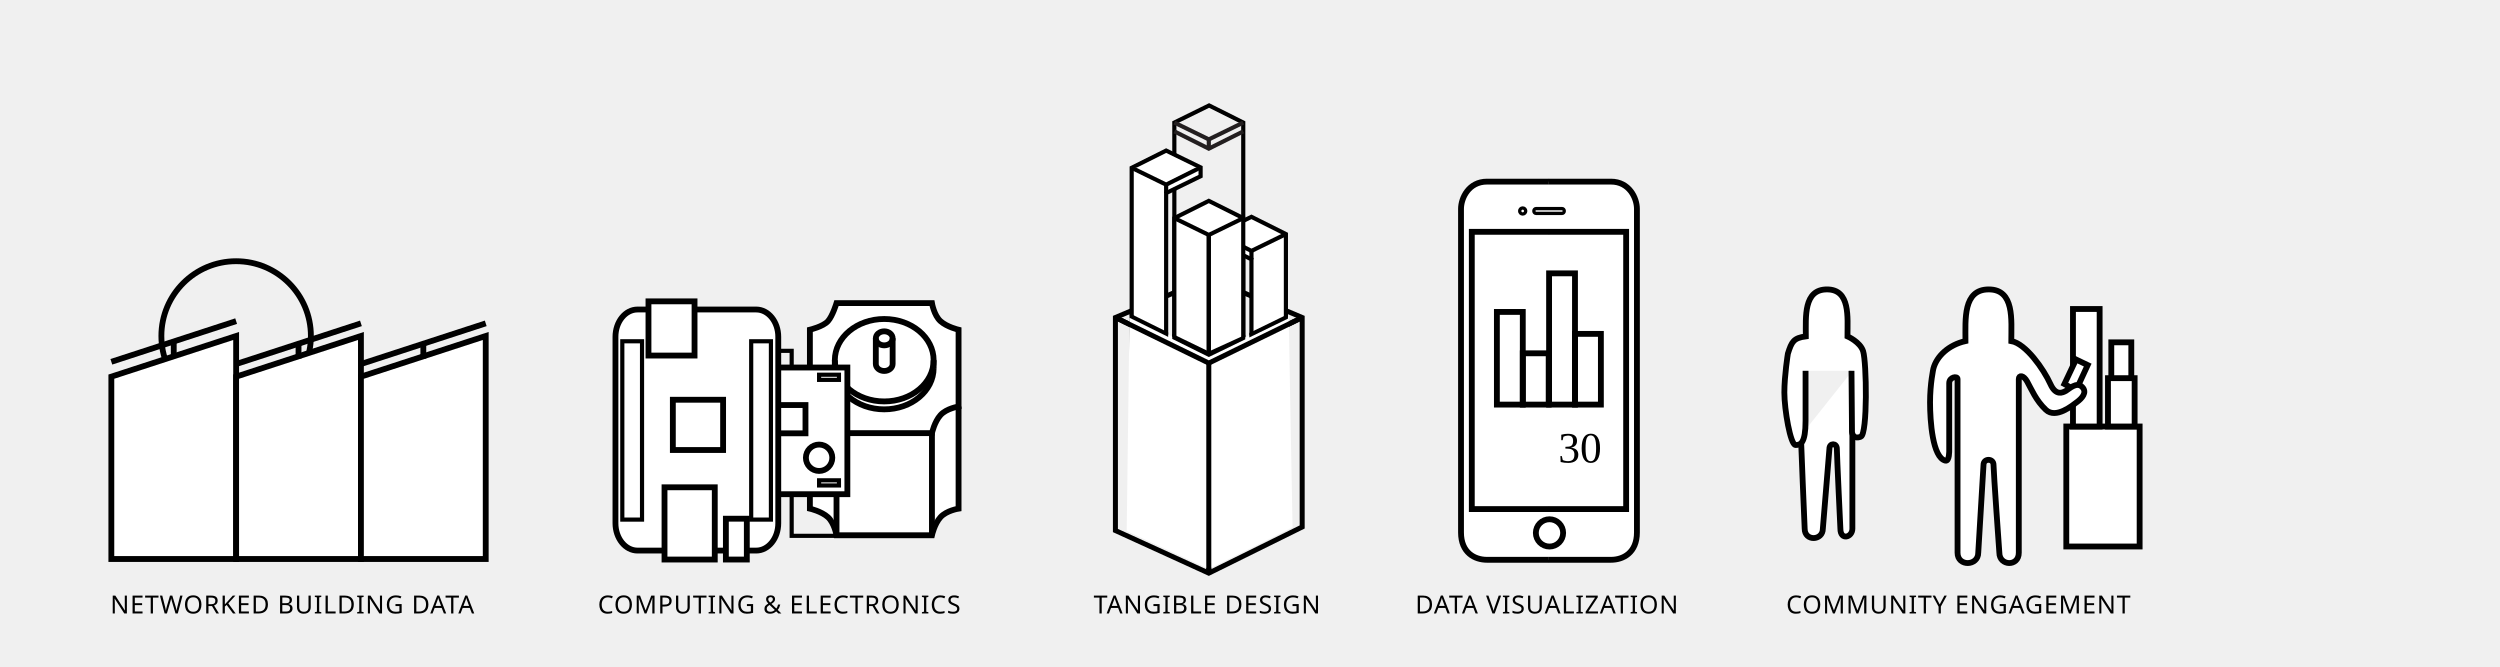
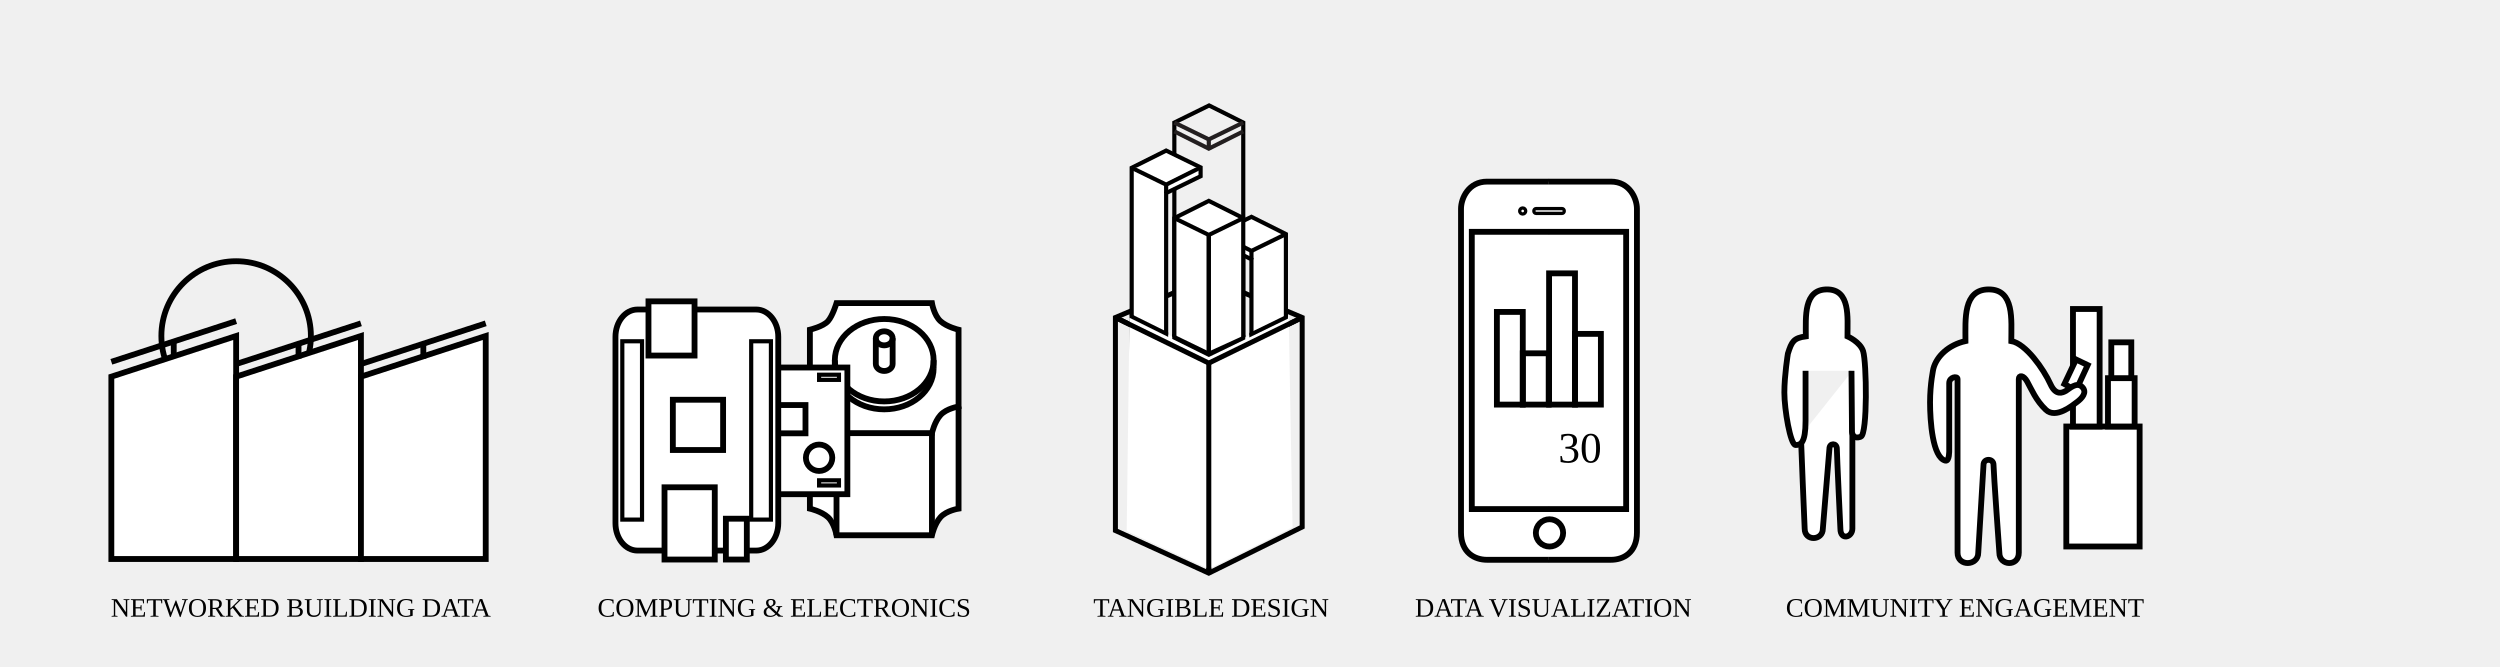
<svg xmlns="http://www.w3.org/2000/svg" version="1.1" viewBox="-700 0 3000 800" xml:space="preserve">
+   <style>
+ 	#body_3, #body_3a {
+ 		width: 100px;
+ 		border: 1px black solid;
+ 		color: green;
+ 	}
+ </style>
  <defs>
    <filter id="blur">
      <feGaussianBlur id="gausBlur" stdDeviation="0" />
    </filter>
    <filter id="blur2">
      <feGaussianBlur id="gausBlur2" stdDeviation="0" />
    </filter>
  </defs>
  <g id="seseme">
    <g class="extraneous">
      <polygon fill="none" stroke="#000000" stroke-width="6" stroke-miterlimit="10" points="638.501,381.008 638.501,636.644     750.554,687.763 862.606,632.359 862.606,381.008 750.554,333.63   " />
      <polyline fill="none" stroke="#000000" stroke-width="6" stroke-miterlimit="10" points="638.501,381.008 750.554,435.738     862.606,381.008 " />
      <line fill="none" stroke="#000000" stroke-width="6" stroke-miterlimit="10" x1="750.554" y1="435.738" x2="750.554" y2="687.763" />
    </g>
    <g id="Pillar4">
      <polygon fill="none" stroke="#000000" stroke-width="5" stroke-miterlimit="10" points="709.208,450 709.208,147.073     750.917,126.561 791.903,147.073 791.903,450   " />
      <polyline fill="none" class="extraneous" stroke="#231F20" stroke-width="5" stroke-miterlimit="10" points="709.208,157.669 750.554,178.386     791.903,157.669   " />
      <polyline fill="none" class="extraneous" stroke="#231F20" stroke-width="5" stroke-miterlimit="10" points="709.208,147.073 750.554,167.267     791.903,147.073   " />
      <line fill="none" class="extraneous" stroke="#231F20" stroke-width="5" stroke-miterlimit="10" x1="750.554" y1="167.267" x2="750.554" y2="178.386" />
    </g>
    <g id="Pillar3">
      <polygon fill="#FFFFFF" stroke="#000000" stroke-width="5" stroke-miterlimit="10" points="699.367,516.522 658.022,496.079     658.022,201.38 699.367,180.688 740.715,200.882 740.715,211.479 699.368,231.673   " />
      <polyline class="extraneous" fill="#FFFFFF" stroke="#000000" stroke-width="5" stroke-miterlimit="10" points="658.022,201.38 699.368,221.576     740.715,200.882   " />
      <line class="extraneous" fill="none" stroke="#000" stroke-width="5" stroke-miterlimit="10" x1="699.368" y1="231.673" x2="699.368" y2="221.576" />
    </g>
    <g id="Pillar2">
      <polygon fill="#FFFFFF" stroke="#000000" stroke-width="5" stroke-miterlimit="10" points="801.741,516 801.741,311.189     760.394,290.995 760.394,280.398 801.741,260.204 843.087,280.897 843.087,496   " />
      <polyline class="extraneous" fill="#FFFFFF" stroke="#000000" stroke-width="5" stroke-miterlimit="10" points="760.394,280.398 801.741,301.092     843.087,280.897   " />
      <line fill="none" stroke="#000000" stroke-width="5" stroke-miterlimit="10" x1="801.741" y1="311.189" x2="801.741" y2="301.092" />
    </g>
    <g id="Pillar1">
      <polygon fill="#FFFFFF" stroke="#000000" stroke-width="5" stroke-miterlimit="10" points="709.208,520 750.554,537     791.901,520 791.901,261.743 750.554,241.05 709.208,261.743   " />
      <line fill="none" class="extraneous" stroke="#000000" stroke-width="5" stroke-miterlimit="10" x1="750.554" y1="281.938" x2="750.554" y2="537" />
      <line fill="none" stroke="#000000" class="extraneous" stroke-width="5" stroke-miterlimit="10" x1="750.554" y1="425.643" x2="750.554" y2="281.938" />
      <path fill="#FFFFFF" stroke="#000000" class="extraneous" stroke-width="5" stroke-miterlimit="10" d="M772.835,300.572" />
      <path fill="#FFFFFF" stroke="#000000" class="extraneous" stroke-width="5" stroke-miterlimit="10" d="M791.901,261.743" />
      <polyline fill="none" stroke="#000000" class="extraneous" stroke-width="5" stroke-miterlimit="10" points="709.208,261.743 750.554,281.938     791.901,261.743   " />
    </g>
    <g class="extraneous">
      <polygon fill="#FFFFFF" points="655.387,378.509 652.05,637.265 750.554,682.765 851.05,632.765 846.425,379.942 750.554,425.643       " />
      <polyline fill="none" stroke="#000000" stroke-width="6" stroke-miterlimit="10" points="638.501,381.008 750.554,435.738     862.606,381.008   " />
      <line fill="none" stroke="#000000" stroke-width="6" stroke-miterlimit="10" x1="750.554" y1="435.738" x2="750.554" y2="687.763" />
      <polygon points="750.573,428.447 706.675,406.668 706.675,400.522 750.534,421.773 794.3,401.851 794.3,407.23   " />
      <polygon points="701.8,404.276 655.487,381.335 655.487,375.958 701.8,398.898   " />
      <polygon points="799.201,404.93 799.201,399.552 845.55,376.963 845.55,382.342   " />
    </g>
  </g>
  <g id="brains">
    <g id="stepper">
      <path fill="#ffffff" stroke="#000000" stroke-width="7" stroke-miterlimit="10" d="M271.868,487.825v122.529    c0,0,13.96,3.219,21.684,10.264c7.723,7.046,10.264,21.683,10.264,21.683h114.518c0,0,3.004-13.649,10.264-21.683    c7.26-8.032,21.683-10.264,21.683-10.264V487.825" />
      <path fill="#ffffff" stroke="#000000" stroke-width="7" stroke-miterlimit="10" d="M303.815,363.733c0,0-4.584,15.292-10.264,21.684    c-5.68,6.391-21.684,10.264-21.684,10.264v92.145c0,0,13.96,3.218,21.684,10.263c7.723,7.045,10.264,21.684,10.264,21.684h114.518    c0,0,3.004-13.651,10.264-21.684s21.683-10.263,21.683-10.263V395.68c0,0-13.865-3.253-21.683-10.264    c-7.817-7.012-10.264-21.684-10.264-21.684H303.815z" />
      <ellipse fill="none" stroke="#000000" stroke-width="7" stroke-miterlimit="10" cx="361.074" cy="432.248" rx="59.286" ry="49.464" />
      <g class="extraneous">
        <line fill="none" stroke="#000000" stroke-width="7" stroke-miterlimit="10" x1="303.815" y1="519.771" x2="303.815" y2="642.3" />
        <line fill="none" stroke="#000000" stroke-width="7" stroke-miterlimit="10" x1="418.333" y1="519.771" x2="418.333" y2="642.3" />
        <path fill="none" stroke="#000000" stroke-width="7" stroke-miterlimit="10" d="M420.359,441.752     c0,27.318-26.542,49.464-59.285,49.464s-59.286-22.146-59.286-49.464" />
        <ellipse fill="none" stroke="#000000" stroke-width="7" stroke-miterlimit="10" cx="361.074" cy="406.008" rx="10.091" ry="8.42" />
        <path fill="none" stroke="#000000" stroke-width="7" stroke-miterlimit="10" d="M350.982,406.008v30.75     c0,4.65,4.518,8.42,10.092,8.42c5.573,0,10.091-3.77,10.091-8.42v-30.75" />
        <line fill="none" stroke="#000000" stroke-width="7" stroke-miterlimit="10" x1="301.788" y1="441.752" x2="301.788" y2="432.248" />
        <line fill="none" stroke="#000000" stroke-width="7" stroke-miterlimit="10" x1="420.359" y1="441.752" x2="420.359" y2="432.248" />
      </g>
    </g>
    <g id="bigeasydriver">
-       <polyline id="wire1" fill="none" stroke="#000000" stroke-width="5" stroke-miterlimit="10" points="   168,421 250,421 250,643, 335,643 " stroke-dasharray="1000" stroke-dashoffset="100000" />
+       <polyline id="wire1" fill="none" stroke="#000000" stroke-width="5" stroke-miterlimit="10" points="   168,421 250,421 250,630, 335,630 " stroke-dasharray="400" stroke-dashoffset="400" />
      <rect x="182.399" y="441.013" fill="#FFFFFF" stroke="#000000" stroke-width="7" stroke-miterlimit="10" width="134.435" height="152.024" />
      <g class="extraneous">
        <rect x="232.654" y="486.055" fill="#FFFFFF" stroke="#000000" stroke-width="7" stroke-miterlimit="10" width="33.924" height="33.923" />
        <circle fill="#FFFFFF" stroke="#000000" stroke-width="7" stroke-miterlimit="10" cx="282.911" cy="549.313" r="15.84" />
        <line fill="none" stroke="#000000" stroke-width="7" stroke-miterlimit="10" x1="206.784" y1="458.358" x2="206.784" y2="478.244" />
        <line fill="none" stroke="#000000" stroke-width="7" stroke-miterlimit="10" x1="206.784" y1="490.287" x2="206.784" y2="525.838" />
        <line fill="none" stroke="#000000" stroke-width="7" stroke-miterlimit="10" x1="206.784" y1="536.905" x2="206.784" y2="572.458" />
        <rect x="282.911" y="576.372" fill="none" stroke="#000000" stroke-width="5" stroke-miterlimit="10" width="23.832" height="6.188" />
        <rect x="282.911" y="449.661" fill="none" stroke="#000000" stroke-width="5" stroke-miterlimit="10" width="23.832" height="6.188" />
      </g>
    </g>
    <g id="beaglebone">
      <g id="nanowifi" opacity="0">
        <rect x="84.768" y="299.522" display="inline" fill="#FFFFFF" stroke="#898989" stroke-width="7" stroke-miterlimit="10" width="42" height="42.602" />
        <rect x="78.171" y="274.856" display="inline" fill="#FFFFFF" stroke="#000000" stroke-width="7" stroke-miterlimit="10" width="55.281" height="24.666" />
        <rect x="94.831" y="325.918" display="inline" fill="#FFFFFF" stroke="#898989" stroke-width="5" stroke-miterlimit="10" width="3.208" height="3.208" />
        <rect x="113.609" y="325.918" display="inline" fill="#FFFFFF" stroke="#898989" stroke-width="5" stroke-miterlimit="10" width="3.208" height="3.208" />
      </g>
      <path fill="#FFFFFF" stroke="#000000" stroke-width="7" stroke-miterlimit="10" d="M233.921,627.898    c0,18.111-11.861,32.795-26.492,32.795H65.042c-14.631,0-26.491-14.684-26.491-32.795V404.203    c0-18.111,11.86-32.795,26.491-32.795h142.387c14.631,0,26.492,14.684,26.492,32.795V627.898z" />
      <rect x="107.416" y="479.707" fill="#FFFFFF" stroke="#000000" stroke-width="7" stroke-miterlimit="10" width="60.307" height="60.307" />
      <g class="extraneous">
        <rect x="78.171" y="361.615" fill="#FFFFFF" stroke="#000000" stroke-width="7" stroke-miterlimit="10" width="55.281" height="65.049" />
        <rect x="97.416" y="584.752" fill="#FFFFFF" stroke="#000000" stroke-width="7" stroke-miterlimit="10" width="60.307" height="86.691" />
        <rect x="171.055" y="622.445" fill="#FFFFFF" stroke="#000000" stroke-width="7" stroke-miterlimit="10" width="25.127" height="48.999" />
        <rect x="201.435" y="409.523" fill="#FFFFFF" stroke="#000000" stroke-width="5" stroke-miterlimit="10" width="23.667" height="214" />
        <rect x="46.768" y="409.523" fill="#FFFFFF" stroke="#000000" stroke-width="5" stroke-miterlimit="10" width="23.667" height="214" />
      </g>
      <path id="usb" opacity="0" fill="#898989" d="M105.172,371.133l-2.899,5.021h2.068v25.66l-5.279-4.997   c-0.34-0.425-0.58-0.981-0.593-1.554c0-2.315,0-3.69-0.001-4.196c0.978-0.343,1.683-1.265,1.683-2.36   c0-1.386-1.125-2.51-2.511-2.51c-1.387,0-2.511,1.124-2.511,2.51c0,1.096,0.705,2.018,1.682,2.36l-0.001,4.147   c0,1.123,0.617,2.301,1.34,3.051c-0.021-0.021-0.044-0.042,0,0c0.018,0.018,5.601,5.302,5.601,5.302   c0.34,0.425,0.577,0.98,0.591,1.552v2.903c-1.917,0.385-3.363,2.078-3.363,4.109c0,2.316,1.878,4.193,4.192,4.193   c2.316,0,4.193-1.877,4.193-4.193c0-2.031-1.446-3.725-3.365-4.109v-2.852c0-0.009,0-0.016,0-0.022v-6.309   c0.015-0.57,0.252-1.125,0.593-1.55c0,0,5.583-5.284,5.6-5.3c0.045-0.043,0.022-0.021,0,0c0.724-0.75,1.339-1.929,1.339-3.053   l0-3.996h1.684v-5.021h-5.021v5.021h1.681c0,0-0.002,1.053-0.002,4.045c-0.013,0.572-0.252,1.129-0.593,1.555l-5.279,4.998v-19.385   h2.071L105.172,371.133z" />
      <g id="IO" opacity="0">
        <g display="inline">
          <g>
            <rect x="51.674" y="608.763" fill="#FFFFFF" width="4.854" height="4.854" />
            <polygon fill="#898989" points="56.528,608.763 51.674,608.763 51.674,613.617 56.528,613.617 56.528,608.763     " />
          </g>
          <g>
            <rect x="51.674" y="598.763" fill="#FFFFFF" width="4.854" height="4.854" />
            <polygon fill="#898989" points="56.528,598.763 51.674,598.763 51.674,603.617 56.528,603.617 56.528,598.763     " />
          </g>
          <g>
            <rect x="51.674" y="588.763" fill="#FFFFFF" width="4.854" height="4.854" />
            <polygon fill="#898989" points="56.528,588.763 51.674,588.763 51.674,593.617 56.528,593.617 56.528,588.763     " />
          </g>
          <g>
            <rect x="51.674" y="578.763" fill="#FFFFFF" width="4.854" height="4.854" />
            <polygon fill="#898989" points="56.528,578.763 51.674,578.763 51.674,583.617 56.528,583.617 56.528,578.763     " />
          </g>
          <g>
            <rect x="51.674" y="568.763" fill="#FFFFFF" width="4.854" height="4.854" />
            <polygon fill="#898989" points="56.528,568.763 51.674,568.763 51.674,573.617 56.528,573.617 56.528,568.763     " />
          </g>
          <g>
            <rect x="51.674" y="558.763" fill="#FFFFFF" width="4.854" height="4.854" />
            <polygon fill="#898989" points="56.528,558.763 51.674,558.763 51.674,563.617 56.528,563.617 56.528,558.763     " />
          </g>
          <g>
            <rect x="51.674" y="548.763" fill="#FFFFFF" width="4.854" height="4.854" />
            <polygon fill="#898989" points="56.528,548.763 51.674,548.763 51.674,553.617 56.528,553.617 56.528,548.763     " />
          </g>
          <g>
            <rect x="51.674" y="538.763" fill="#FFFFFF" width="4.854" height="4.854" />
            <polygon fill="#898989" points="56.528,538.763 51.674,538.763 51.674,543.617 56.528,543.617 56.528,538.763     " />
          </g>
          <g>
            <rect x="51.674" y="528.763" fill="#FFFFFF" width="4.854" height="4.854" />
            <polygon fill="#898989" points="56.528,528.763 51.674,528.763 51.674,533.617 56.528,533.617 56.528,528.763     " />
          </g>
          <g>
            <rect x="51.674" y="518.763" fill="#FFFFFF" width="4.854" height="4.854" />
            <polygon fill="#898989" points="56.528,518.763 51.674,518.763 51.674,523.617 56.528,523.617 56.528,518.763     " />
          </g>
          <g>
            <rect x="51.674" y="508.763" fill="#FFFFFF" width="4.854" height="4.854" />
            <polygon fill="#898989" points="56.528,508.763 51.674,508.763 51.674,513.617 56.528,513.617 56.528,508.763     " />
          </g>
          <g>
            <rect x="51.674" y="498.763" fill="#FFFFFF" width="4.854" height="4.854" />
            <polygon fill="#898989" points="56.528,498.763 51.674,498.763 51.674,503.617 56.528,503.617 56.528,498.763     " />
          </g>
          <g>
            <rect x="51.674" y="488.763" fill="#FFFFFF" width="4.854" height="4.854" />
            <polygon fill="#898989" points="56.528,488.763 51.674,488.763 51.674,493.617 56.528,493.617 56.528,488.763     " />
          </g>
          <g>
            <rect x="51.674" y="478.763" fill="#FFFFFF" width="4.854" height="4.854" />
            <polygon fill="#898989" points="56.528,478.763 51.674,478.763 51.674,483.617 56.528,483.617 56.528,478.763     " />
          </g>
          <g>
            <rect x="51.674" y="468.763" fill="#FFFFFF" width="4.854" height="4.854" />
            <polygon fill="#898989" points="56.528,468.763 51.674,468.763 51.674,473.617 56.528,473.617 56.528,468.763     " />
          </g>
          <g>
            <rect x="51.674" y="458.763" fill="#FFFFFF" width="4.854" height="4.854" />
            <polygon fill="#898989" points="56.528,458.763 51.674,458.763 51.674,463.617 56.528,463.617 56.528,458.763     " />
          </g>
          <g>
            <rect x="51.674" y="448.763" fill="#FFFFFF" width="4.854" height="4.854" />
            <polygon fill="#898989" points="56.528,448.763 51.674,448.763 51.674,453.617 56.528,453.617 56.528,448.763     " />
          </g>
          <g>
            <rect x="51.674" y="438.763" fill="#FFFFFF" width="4.854" height="4.854" />
            <polygon fill="#898989" points="56.528,438.763 51.674,438.763 51.674,443.617 56.528,443.617 56.528,438.763     " />
          </g>
          <g>
            <rect x="51.674" y="428.763" fill="#FFFFFF" width="4.854" height="4.854" />
            <polygon fill="#898989" points="56.528,428.763 51.674,428.763 51.674,433.617 56.528,433.617 56.528,428.763     " />
          </g>
          <g>
            <rect x="51.674" y="418.763" fill="#FFFFFF" width="4.854" height="4.854" />
            <polygon fill="#898989" points="56.528,418.763 51.674,418.763 51.674,423.617 56.528,423.617 56.528,418.763     " />
          </g>
        </g>
        <g display="inline">
          <g>
            <rect x="61.008" y="608.763" fill="#FFFFFF" width="4.854" height="4.854" />
            <polygon fill="#898989" points="65.862,608.763 61.008,608.763 61.008,613.617 65.862,613.617 65.862,608.763     " />
          </g>
          <g>
            <rect x="61.008" y="598.763" fill="#FFFFFF" width="4.854" height="4.854" />
            <polygon fill="#898989" points="65.862,598.763 61.008,598.763 61.008,603.617 65.862,603.617 65.862,598.763     " />
          </g>
          <g>
            <rect x="61.008" y="588.763" fill="#FFFFFF" width="4.854" height="4.854" />
            <polygon fill="#898989" points="65.862,588.763 61.008,588.763 61.008,593.617 65.862,593.617 65.862,588.763     " />
          </g>
          <g>
            <rect x="61.008" y="578.763" fill="#FFFFFF" width="4.854" height="4.854" />
            <polygon fill="#898989" points="65.862,578.763 61.008,578.763 61.008,583.617 65.862,583.617 65.862,578.763     " />
          </g>
          <g>
            <rect x="61.008" y="568.763" fill="#FFFFFF" width="4.854" height="4.854" />
            <polygon fill="#898989" points="65.862,568.763 61.008,568.763 61.008,573.617 65.862,573.617 65.862,568.763     " />
          </g>
          <g>
            <rect x="61.008" y="558.763" fill="#FFFFFF" width="4.854" height="4.854" />
            <polygon fill="#898989" points="65.862,558.763 61.008,558.763 61.008,563.617 65.862,563.617 65.862,558.763     " />
          </g>
          <g>
            <rect x="61.008" y="548.763" fill="#FFFFFF" width="4.854" height="4.854" />
            <polygon fill="#898989" points="65.862,548.763 61.008,548.763 61.008,553.617 65.862,553.617 65.862,548.763     " />
          </g>
          <g>
            <rect x="61.008" y="538.763" fill="#FFFFFF" width="4.854" height="4.854" />
            <polygon fill="#898989" points="65.862,538.763 61.008,538.763 61.008,543.617 65.862,543.617 65.862,538.763     " />
          </g>
          <g>
            <rect x="61.008" y="528.763" fill="#FFFFFF" width="4.854" height="4.854" />
            <polygon fill="#898989" points="65.862,528.763 61.008,528.763 61.008,533.617 65.862,533.617 65.862,528.763     " />
          </g>
          <g>
            <rect x="61.008" y="518.763" fill="#FFFFFF" width="4.854" height="4.854" />
            <polygon fill="#898989" points="65.862,518.763 61.008,518.763 61.008,523.617 65.862,523.617 65.862,518.763     " />
          </g>
          <g>
            <rect x="61.008" y="508.763" fill="#FFFFFF" width="4.854" height="4.854" />
            <polygon fill="#898989" points="65.862,508.763 61.008,508.763 61.008,513.617 65.862,513.617 65.862,508.763     " />
          </g>
          <g>
            <rect x="61.008" y="498.763" fill="#FFFFFF" width="4.854" height="4.854" />
            <polygon fill="#898989" points="65.862,498.763 61.008,498.763 61.008,503.617 65.862,503.617 65.862,498.763     " />
          </g>
          <g>
            <rect x="61.008" y="488.763" fill="#FFFFFF" width="4.854" height="4.854" />
            <polygon fill="#898989" points="65.862,488.763 61.008,488.763 61.008,493.617 65.862,493.617 65.862,488.763     " />
          </g>
          <g>
            <rect x="61.008" y="478.763" fill="#FFFFFF" width="4.854" height="4.854" />
            <polygon fill="#898989" points="65.862,478.763 61.008,478.763 61.008,483.617 65.862,483.617 65.862,478.763     " />
          </g>
          <g>
            <rect x="61.008" y="468.763" fill="#FFFFFF" width="4.854" height="4.854" />
            <polygon fill="#898989" points="65.862,468.763 61.008,468.763 61.008,473.617 65.862,473.617 65.862,468.763     " />
          </g>
          <g>
            <rect x="61.008" y="458.763" fill="#FFFFFF" width="4.854" height="4.854" />
            <polygon fill="#898989" points="65.862,458.763 61.008,458.763 61.008,463.617 65.862,463.617 65.862,458.763     " />
          </g>
          <g>
            <rect x="61.008" y="448.763" fill="#FFFFFF" width="4.854" height="4.854" />
            <polygon fill="#898989" points="65.862,448.763 61.008,448.763 61.008,453.617 65.862,453.617 65.862,448.763     " />
          </g>
          <g>
            <rect x="61.008" y="438.763" fill="#FFFFFF" width="4.854" height="4.854" />
            <polygon fill="#898989" points="65.862,438.763 61.008,438.763 61.008,443.617 65.862,443.617 65.862,438.763     " />
          </g>
          <g>
            <rect x="61.008" y="428.763" fill="#FFFFFF" width="4.854" height="4.854" />
            <polygon fill="#898989" points="65.862,428.763 61.008,428.763 61.008,433.617 65.862,433.617 65.862,428.763     " />
          </g>
          <g>
            <rect x="61.008" y="418.763" fill="#FFFFFF" width="4.854" height="4.854" />
            <polygon fill="#898989" points="65.862,418.763 61.008,418.763 61.008,423.617 65.862,423.617 65.862,418.763     " />
          </g>
        </g>
        <g display="inline">
          <g>
            <rect x="206.174" y="608.763" fill="#FFFFFF" width="4.854" height="4.854" />
            <polygon fill="#898989" points="211.028,608.763 206.174,608.763 206.174,613.617 211.028,613.617 211.028,608.763     " />
          </g>
          <g>
            <rect x="206.174" y="598.763" fill="#FFFFFF" width="4.854" height="4.854" />
            <polygon fill="#898989" points="211.028,598.763 206.174,598.763 206.174,603.617 211.028,603.617 211.028,598.763     " />
          </g>
          <g>
            <rect x="206.174" y="588.763" fill="#FFFFFF" width="4.854" height="4.854" />
            <polygon fill="#898989" points="211.028,588.763 206.174,588.763 206.174,593.617 211.028,593.617 211.028,588.763     " />
          </g>
          <g>
            <rect x="206.174" y="578.763" fill="#FFFFFF" width="4.854" height="4.854" />
            <polygon fill="#898989" points="211.028,578.763 206.174,578.763 206.174,583.617 211.028,583.617 211.028,578.763     " />
          </g>
          <g>
            <rect x="206.174" y="568.763" fill="#FFFFFF" width="4.854" height="4.854" />
            <polygon fill="#898989" points="211.028,568.763 206.174,568.763 206.174,573.617 211.028,573.617 211.028,568.763     " />
          </g>
          <g>
            <rect x="206.174" y="558.763" fill="#FFFFFF" width="4.854" height="4.854" />
            <polygon fill="#898989" points="211.028,558.763 206.174,558.763 206.174,563.617 211.028,563.617 211.028,558.763     " />
          </g>
          <g>
            <rect x="206.174" y="548.763" fill="#FFFFFF" width="4.854" height="4.854" />
            <polygon fill="#898989" points="211.028,548.763 206.174,548.763 206.174,553.617 211.028,553.617 211.028,548.763     " />
          </g>
          <g>
            <rect x="206.174" y="538.763" fill="#FFFFFF" width="4.854" height="4.854" />
            <polygon fill="#898989" points="211.028,538.763 206.174,538.763 206.174,543.617 211.028,543.617 211.028,538.763     " />
          </g>
          <g>
            <rect x="206.174" y="528.763" fill="#FFFFFF" width="4.854" height="4.854" />
            <polygon fill="#898989" points="211.028,528.763 206.174,528.763 206.174,533.617 211.028,533.617 211.028,528.763     " />
          </g>
          <g>
            <rect x="206.174" y="518.763" fill="#FFFFFF" width="4.854" height="4.854" />
            <polygon fill="#898989" points="211.028,518.763 206.174,518.763 206.174,523.617 211.028,523.617 211.028,518.763     " />
          </g>
          <g>
            <rect x="206.174" y="508.763" fill="#FFFFFF" width="4.854" height="4.854" />
            <polygon fill="#898989" points="211.028,508.763 206.174,508.763 206.174,513.617 211.028,513.617 211.028,508.763     " />
          </g>
          <g>
            <rect x="206.174" y="498.763" fill="#FFFFFF" width="4.854" height="4.854" />
            <polygon fill="#898989" points="211.028,498.763 206.174,498.763 206.174,503.617 211.028,503.617 211.028,498.763     " />
          </g>
          <g>
            <rect x="206.174" y="488.763" fill="#FFFFFF" width="4.854" height="4.854" />
            <polygon fill="#898989" points="211.028,488.763 206.174,488.763 206.174,493.617 211.028,493.617 211.028,488.763     " />
          </g>
          <g>
            <rect x="206.174" y="478.763" fill="#FFFFFF" width="4.854" height="4.854" />
            <polygon fill="#898989" points="211.028,478.763 206.174,478.763 206.174,483.617 211.028,483.617 211.028,478.763     " />
          </g>
          <g>
            <rect x="206.174" y="468.763" fill="#FFFFFF" width="4.854" height="4.854" />
            <polygon fill="#898989" points="211.028,468.763 206.174,468.763 206.174,473.617 211.028,473.617 211.028,468.763     " />
          </g>
          <g>
            <rect x="206.174" y="458.763" fill="#FFFFFF" width="4.854" height="4.854" />
            <polygon fill="#898989" points="211.028,458.763 206.174,458.763 206.174,463.617 211.028,463.617 211.028,458.763     " />
          </g>
          <g>
            <rect x="206.174" y="448.763" fill="#FFFFFF" width="4.854" height="4.854" />
            <polygon fill="#898989" points="211.028,448.763 206.174,448.763 206.174,453.617 211.028,453.617 211.028,448.763     " />
          </g>
          <g>
            <rect x="206.174" y="438.763" fill="#FFFFFF" width="4.854" height="4.854" />
            <polygon fill="#898989" points="211.028,438.763 206.174,438.763 206.174,443.617 211.028,443.617 211.028,438.763     " />
          </g>
          <g>
            <rect x="206.174" y="428.763" fill="#FFFFFF" width="4.854" height="4.854" />
            <polygon fill="#898989" points="211.028,428.763 206.174,428.763 206.174,433.617 211.028,433.617 211.028,428.763     " />
          </g>
          <g>
            <rect x="206.174" y="418.763" fill="#FFFFFF" width="4.854" height="4.854" />
            <polygon fill="#898989" points="211.028,418.763 206.174,418.763 206.174,423.617 211.028,423.617 211.028,418.763     " />
          </g>
        </g>
        <g display="inline">
          <g>
            <rect x="215.508" y="608.763" fill="#FFFFFF" width="4.854" height="4.854" />
            <polygon fill="#898989" points="220.362,608.763 215.508,608.763 215.508,613.617 220.362,613.617 220.362,608.763     " />
          </g>
          <g>
            <rect x="215.508" y="598.763" fill="#FFFFFF" width="4.854" height="4.854" />
            <polygon fill="#898989" points="220.362,598.763 215.508,598.763 215.508,603.617 220.362,603.617 220.362,598.763     " />
          </g>
          <g>
            <rect x="215.508" y="588.763" fill="#FFFFFF" width="4.854" height="4.854" />
            <polygon fill="#898989" points="220.362,588.763 215.508,588.763 215.508,593.617 220.362,593.617 220.362,588.763     " />
          </g>
          <g>
            <rect x="215.508" y="578.763" fill="#FFFFFF" width="4.854" height="4.854" />
            <polygon fill="#898989" points="220.362,578.763 215.508,578.763 215.508,583.617 220.362,583.617 220.362,578.763     " />
          </g>
          <g>
            <rect x="215.508" y="568.763" fill="#FFFFFF" width="4.854" height="4.854" />
            <polygon fill="#898989" points="220.362,568.763 215.508,568.763 215.508,573.617 220.362,573.617 220.362,568.763     " />
          </g>
          <g>
            <rect x="215.508" y="558.763" fill="#FFFFFF" width="4.854" height="4.854" />
            <polygon fill="#898989" points="220.362,558.763 215.508,558.763 215.508,563.617 220.362,563.617 220.362,558.763     " />
          </g>
          <g>
            <rect x="215.508" y="548.763" fill="#FFFFFF" width="4.854" height="4.854" />
            <polygon fill="#898989" points="220.362,548.763 215.508,548.763 215.508,553.617 220.362,553.617 220.362,548.763     " />
          </g>
          <g>
            <rect x="215.508" y="538.763" fill="#FFFFFF" width="4.854" height="4.854" />
            <polygon fill="#898989" points="220.362,538.763 215.508,538.763 215.508,543.617 220.362,543.617 220.362,538.763     " />
          </g>
          <g>
            <rect x="215.508" y="528.763" fill="#FFFFFF" width="4.854" height="4.854" />
            <polygon fill="#898989" points="220.362,528.763 215.508,528.763 215.508,533.617 220.362,533.617 220.362,528.763     " />
          </g>
          <g>
            <rect x="215.508" y="518.763" fill="#FFFFFF" width="4.854" height="4.854" />
            <polygon fill="#898989" points="220.362,518.763 215.508,518.763 215.508,523.617 220.362,523.617 220.362,518.763     " />
          </g>
          <g>
            <rect x="215.508" y="508.763" fill="#FFFFFF" width="4.854" height="4.854" />
            <polygon fill="#898989" points="220.362,508.763 215.508,508.763 215.508,513.617 220.362,513.617 220.362,508.763     " />
          </g>
          <g>
            <rect x="215.508" y="498.763" fill="#FFFFFF" width="4.854" height="4.854" />
            <polygon fill="#898989" points="220.362,498.763 215.508,498.763 215.508,503.617 220.362,503.617 220.362,498.763     " />
          </g>
          <g>
            <rect x="215.508" y="488.763" fill="#FFFFFF" width="4.854" height="4.854" />
            <polygon fill="#898989" points="220.362,488.763 215.508,488.763 215.508,493.617 220.362,493.617 220.362,488.763     " />
          </g>
          <g>
            <rect x="215.508" y="478.763" fill="#FFFFFF" width="4.854" height="4.854" />
            <polygon fill="#898989" points="220.362,478.763 215.508,478.763 215.508,483.617 220.362,483.617 220.362,478.763     " />
          </g>
          <g>
            <rect x="215.508" y="468.763" fill="#FFFFFF" width="4.854" height="4.854" />
            <polygon fill="#898989" points="220.362,468.763 215.508,468.763 215.508,473.617 220.362,473.617 220.362,468.763     " />
          </g>
          <g>
            <rect x="215.508" y="458.763" fill="#FFFFFF" width="4.854" height="4.854" />
            <polygon fill="#898989" points="220.362,458.763 215.508,458.763 215.508,463.617 220.362,463.617 220.362,458.763     " />
          </g>
          <g>
            <rect x="215.508" y="448.763" fill="#FFFFFF" width="4.854" height="4.854" />
            <polygon fill="#898989" points="220.362,448.763 215.508,448.763 215.508,453.617 220.362,453.617 220.362,448.763     " />
          </g>
          <g>
            <rect x="215.508" y="438.763" fill="#FFFFFF" width="4.854" height="4.854" />
            <polygon fill="#898989" points="220.362,438.763 215.508,438.763 215.508,443.617 220.362,443.617 220.362,438.763     " />
          </g>
          <g>
            <rect x="215.508" y="428.763" fill="#FFFFFF" width="4.854" height="4.854" />
            <polygon fill="#898989" points="220.362,428.763 215.508,428.763 215.508,433.617 220.362,433.617 220.362,428.763     " />
          </g>
          <g>
            <rect x="215.508" y="418.763" fill="#FFFFFF" width="4.854" height="4.854" />
            <polygon fill="#898989" points="220.362,418.763 215.508,418.763 215.508,423.617 220.362,423.617 220.362,418.763     " />
          </g>
        </g>
      </g>
      <g id="power" opacity="0">
        <polyline display="inline" fill="#FFFFFF" points="184.8,636.792 180.049,646.557 187.44,646.557 183.217,656.588   " />
        <polygon display="inline" fill="#898989" points="185.041,655.819 180.6,655.819 184.458,648.538 176.885,648.538     183.021,637.659 187.372,637.659 183.213,644.578 190.422,644.578   " />
      </g>
    </g>
  </g>
  <g id="phone">
    <g id="extraneous">
      <path fill="#FFFFFF" stroke="#000000" stroke-width="7" stroke-miterlimit="10" d="M1158.867,671.752h-74.51    c-14.556,0-31.144-8.355-31.144-32.789V250.636c0-12.997,9.31-32.69,31.144-32.69h74.51" />
      <path fill="#FFFFFF" stroke="#000000" stroke-width="7" stroke-miterlimit="10" d="M1158.662,671.752h74.513    c14.554,0,31.142-8.355,31.142-32.789V250.636c0-12.997-9.31-32.69-31.142-32.69h-74.513" />
      <g>
        <polyline fill="none" stroke="#000000" stroke-width="7" stroke-miterlimit="10" points="1158.867,610.892 1066.162,610.892      1066.162,278.188 1158.867,278.188    " />
        <polyline fill="none" stroke="#000000" stroke-width="7" stroke-miterlimit="10" points="1158.662,610.892 1251.368,610.892      1251.368,278.188 1158.662,278.188    " />
        <circle fill="none" stroke="#000000" stroke-width="7" stroke-miterlimit="10" cx="1159.389" cy="639.483" r="16.375" />
        <path fill="none" stroke="#000000" stroke-width="4" stroke-miterlimit="10" d="M1177.109,253.193     c0,1.585-1.143,2.869-2.551,2.869h-31.379c-1.408,0-2.552-1.284-2.552-2.869l0,0c0-1.584,1.144-2.869,2.552-2.869h31.379     C1175.967,250.325,1177.109,251.609,1177.109,253.193L1177.109,253.193z" />
        <circle fill="none" stroke="#000000" stroke-width="4" stroke-miterlimit="10" cx="1127.229" cy="253.193" r="3.613" />
      </g>
    </g>
    <g id="graph" stroke-width="7">
      <rect x="1096.264" y="374.318" fill="none" stroke="#000000" stroke-miterlimit="10" width="31.078" height="111.197" />
      <rect x="1127.342" y="423.964" fill="none" stroke="#000000" stroke-miterlimit="10" width="31.078" height="61.551" />
      <rect x="1158.905" y="328.011" fill="none" stroke="#000000" stroke-miterlimit="10" width="31.078" height="157.504" />
      <rect x="1189.983" y="400.656" fill="none" stroke="#000000" stroke-miterlimit="10" width="31.077" height="84.859" />
    </g>
    <text id="text_a" class="hidden" transform="matrix(1 0 0 1 1170 555)" font-size="52">30</text>
    <text id="text_b" class="hidden" transform="matrix(1 0 0 1 1195 540)" font-size="21" opacity="0">55</text>
    <text id="text_c" class="hidden" transform="matrix(1 0 0 1 1195 565)" font-size="21" opacity="0">18</text>
    <text id="text_d" class="hidden" transform="matrix(1 0 0 1 1195 590)" font-size="21" opacity="0">83</text>
    <text id="text_e" class="hidden" transform="matrix(1 0 0 1 1075 515)" font-size="21" opacity="0">USE</text>
    <text id="text_f" class="hidden" transform="matrix(1 0 0 1 1075 540)" font-size="21" opacity="0">SOLAR</text>
    <text id="text_g" class="hidden" transform="matrix(1 0 0 1 1075 565)" font-size="21" opacity="0">HVAC </text>
    <text id="text_h" class="hidden" transform="matrix(1 0 0 1 1075 590)" font-size="21" opacity="0">WATER</text>
  </g>
  <g id="social">
    <g id="guy2">
      <line id="sightline" x1="1543" y1="378" x2="1543" y2="378" stroke="#000" stroke-width="10" stroke-dasharray="10" />
      <path fill="#FFFFFF" stroke="#000000" stroke-width="7" stroke-miterlimit="10" d="M1522.852,444.974c0,4.392,0,189.45,0,189.45    c0,10.452-14.388,14.538-14.388,0c0,0-4.239-88.589-4.239-95.858c0-7.269-8.934-7.269-8.934,0l-7.876,95.858    c0,14.538-21.807,15.447-21.807,0c0,0-4.544-107.219-4.544-111.762" />
      <path fill="#FFFFFF" stroke="#000000" stroke-width="7" stroke-miterlimit="10" d="M1466.668,444.977c0,0,0,48.461,0,59.97    c0,27.259-6.026,29.071-11.964,29.073c-6.209,0.003-13.478-42.551-13.478-62.995s4.239-46.643,4.239-46.643    c4.544-14.536,6.996-18.779,21.531-20.751c0-23.816-2.778-56.335,25.416-56.335c28.193,0,24.56,33.357,24.56,56.335    c0,0,15.22,6.618,18.752,17.722c4.239,13.326,5.451,99.344-2.728,102.675c-9.993,3.938-10.6-5.754-10.6-5.754l-0.606-73.297" />
    </g>
    <g id="extraneous" filter="url(#blur)">
      <rect x="1779.561" y="511.799" fill="#fff" stroke="#000000" stroke-width="7" stroke-miterlimit="10" width="88" height="144" />
      <rect x="1787.561" y="370.799" fill="#fff" stroke="#000000" stroke-width="7" stroke-miterlimit="10" width="32" height="141" />
      <rect x="1833.561" y="410.799" fill="#fff" stroke="#000000" stroke-width="7" stroke-miterlimit="10" width="24" height="99" />
      <rect x="1829.561" y="453.799" fill="#FFFFFF" stroke="#000000" stroke-width="7" stroke-miterlimit="10" width="32" height="58" />
    </g>
    <polyline id="dudesphone" fill="#FFFFFF" stroke="#000000" stroke-width="7" stroke-miterlimit="10" points="1785.904,465.649    1777.278,460.844 1791.209,431.388 1805.241,438.085 1794.894,460.466  " />
    <path id="guy1" fill="#FFFFFF" stroke="#000000" stroke-width="7" stroke-miterlimit="10" d="M1722.559,454.796   c0,4.833,0,208.5,0,208.5c0,17-23.333,16-23.333,0c0,0-7.001-97.497-7.001-105.497s-12-8-12,0l-6.332,105.497   c0,16-24.835,17-24.835,0c0,0,0-203.5,0-208.5c0-4-10-2.48-10,5c0,0,0,57.5,0,80.5c0,0,0.377,13.602-4.5,12.5   c-15.5-3.5-18.5-47.5-18.5-70s4-40.5,4-40.5c4-15,18.5-28.5,38.5-33c0-26.212-3.059-62,27.971-62s27.029,36.712,27.029,62   c17.334,3,38.788,33.552,47.001,51.666c6.499,14.334,14.499,10.334,18.667,8c3.29-1.842,12.666-11.332,19.333-4.666   s-0.667,14-6.001,18s-25.5,20.834-37.5,9.5s-17.347-24.838-22.5-34C1728.058,449.796,1722.559,449.963,1722.559,454.796z" />
  </g>
  <g id="building">
    <g id="linesetc">
-       <g id="gridline" display="inline">
- 			
- 		</g>
+       <path id="weirdline" stroke="#898989" d="M -113 641" stroke-width="5" />
+       <path id="pointer1" fill="none" stroke="#898989" d="M -27 641" stroke-width="6" stroke-dasharray="1 14" stroke-linecap="round" />
+       <path id="pointer2" fill="none" stroke="#898989" d="M -267 388" stroke-width="6" stroke-dasharray="1 14" stroke-linecap="round" />
      <g id="wi_fi" display="inline">
        <path id="wifi3" fill="#898989" d="M-101.588,304.307v11.675c50.19,0,91.022,40.833,91.022,91.022H1.109     C1.109,350.287-44.87,304.307-101.588,304.307z" opacity="0" />
        <path id="wifi2" fill="#898989" d="M-101.588,335.606v10.679c33.48,0,60.719,27.238,60.719,60.719h10.679     C-30.19,367.635-62.219,335.606-101.588,335.606z" opacity="0" />
        <path id="wifi1" fill="#898989" d="M-101.588,365.91v9.788c17.262,0,31.306,14.045,31.306,31.307h9.789     C-60.493,384.344-78.927,365.91-101.588,365.91z" opacity="0" />
      </g>
      <g id="grid" display="inline">
- 			
- 			
+ 		
			
		</g>
    </g>
    <circle id="sun" fill="none" stroke="#000000" stroke-width="7" stroke-miterlimit="10" cx="-416.639" cy="403.163" r="89.712" filter="url(#blur2)" />
    <g id="buildings_1_">
      <polygon fill="#FFFFFF" stroke="#000000" stroke-width="7" stroke-miterlimit="10" points="-566.394,670.803 -566.394,451.98     -416.639,403.162 -416.639,670.803   " />
      <polygon fill="#FFFFFF" stroke="#000000" stroke-width="7" stroke-miterlimit="10" points="-416.639,670.803 -416.639,451.98     -266.884,403.162 -266.884,670.803   " />
      <polygon fill="#FFFFFF" stroke="#000000" stroke-width="7" stroke-miterlimit="10" points="-266.884,670.803 -266.884,451.98     -117.129,403.162 -117.129,670.803   " />
      <g id="extraneous">
        <line fill="#FFFFFF" stroke="#000000" stroke-width="7" stroke-miterlimit="10" x1="-566.394" y1="434.155" x2="-416.639" y2="385.336" />
        <line fill="none" stroke="#000000" stroke-width="7" stroke-miterlimit="10" x1="-491.517" y1="409.746" x2="-491.517" y2="427.571" />
        <line fill="#FFFFFF" stroke="#000000" stroke-width="7" stroke-miterlimit="10" x1="-416.639" y1="436.839" x2="-266.884" y2="388.021" />
        <line fill="none" stroke="#000000" stroke-width="7" stroke-miterlimit="10" x1="-341.762" y1="412.43" x2="-341.762" y2="430.255" />
        <line fill="#FFFFFF" stroke="#000000" stroke-width="7" stroke-miterlimit="10" x1="-266.884" y1="436.839" x2="-117.129" y2="388.021" />
        <line fill="none" stroke="#000000" stroke-width="7" stroke-miterlimit="10" x1="-192.007" y1="412.43" x2="-192.007" y2="430.255" />
      </g>
    </g>
    <g id="windows" opacity="0">
      <g display="inline">
        <g>
          <g>
            <rect x="-446.761" y="632.857" fill="none" stroke="#898989" stroke-width="3" stroke-miterlimit="10" width="18" height="18" />
          </g>
          <g>
            <rect x="-446.761" y="590.857" fill="none" stroke="#898989" stroke-width="3" stroke-miterlimit="10" width="18" height="18" />
          </g>
          <g>
            <rect x="-446.761" y="548.857" fill="none" stroke="#898989" stroke-width="3" stroke-miterlimit="10" width="18" height="18" />
          </g>
          <g>
            <rect x="-446.761" y="506.857" fill="none" stroke="#898989" stroke-width="3" stroke-miterlimit="10" width="18" height="18" />
          </g>
          <g>
            <rect x="-446.761" y="464.857" fill="none" stroke="#898989" stroke-width="3" stroke-miterlimit="10" width="18" height="18" />
          </g>
        </g>
        <g>
          <g>
            <rect x="-473.761" y="632.857" fill="none" stroke="#898989" stroke-width="3" stroke-miterlimit="10" width="18" height="18" />
          </g>
          <g>
            <rect x="-473.761" y="590.857" fill="none" stroke="#898989" stroke-width="3" stroke-miterlimit="10" width="18" height="18" />
          </g>
          <g>
            <rect x="-473.761" y="548.857" fill="none" stroke="#898989" stroke-width="3" stroke-miterlimit="10" width="18" height="18" />
          </g>
          <g>
            <rect x="-473.761" y="506.857" fill="none" stroke="#898989" stroke-width="3" stroke-miterlimit="10" width="18" height="18" />
          </g>
          <g>
            <rect x="-473.761" y="464.857" fill="none" stroke="#898989" stroke-width="3" stroke-miterlimit="10" width="18" height="18" />
          </g>
        </g>
        <g>
          <g>
            <rect x="-500.761" y="632.857" fill="none" stroke="#898989" stroke-width="3" stroke-miterlimit="10" width="18" height="18" />
          </g>
          <g>
            <rect x="-500.761" y="590.857" fill="none" stroke="#898989" stroke-width="3" stroke-miterlimit="10" width="18" height="18" />
          </g>
          <g>
            <rect x="-500.761" y="548.857" fill="none" stroke="#898989" stroke-width="3" stroke-miterlimit="10" width="18" height="18" />
          </g>
          <g>
            <rect x="-500.761" y="506.857" fill="none" stroke="#898989" stroke-width="3" stroke-miterlimit="10" width="18" height="18" />
          </g>
          <g>
            <rect x="-500.761" y="464.857" fill="none" stroke="#898989" stroke-width="3" stroke-miterlimit="10" width="18" height="18" />
          </g>
        </g>
        <g>
          <g>
            <rect x="-527.761" y="632.857" fill="none" stroke="#898989" stroke-width="3" stroke-miterlimit="10" width="18" height="18" />
          </g>
          <g>
            <rect x="-527.761" y="590.857" fill="none" stroke="#898989" stroke-width="3" stroke-miterlimit="10" width="18" height="18" />
          </g>
          <g>
            <rect x="-527.761" y="548.857" fill="none" stroke="#898989" stroke-width="3" stroke-miterlimit="10" width="18" height="18" />
          </g>
          <g>
            <rect x="-527.761" y="506.857" fill="none" stroke="#898989" stroke-width="3" stroke-miterlimit="10" width="18" height="18" />
          </g>
          <g>
            <rect x="-527.761" y="464.857" fill="none" stroke="#898989" stroke-width="3" stroke-miterlimit="10" width="18" height="18" />
          </g>
        </g>
        <g>
          <g>
            <rect x="-554.761" y="632.857" fill="none" stroke="#898989" stroke-width="3" stroke-miterlimit="10" width="18" height="18" />
          </g>
          <g>
            <rect x="-554.761" y="590.857" fill="none" stroke="#898989" stroke-width="3" stroke-miterlimit="10" width="18" height="18" />
          </g>
          <g>
            <rect x="-554.761" y="548.857" fill="none" stroke="#898989" stroke-width="3" stroke-miterlimit="10" width="18" height="18" />
          </g>
          <g>
            <rect x="-554.761" y="506.857" fill="none" stroke="#898989" stroke-width="3" stroke-miterlimit="10" width="18" height="18" />
          </g>
          <g>
            <rect x="-554.761" y="464.857" fill="none" stroke="#898989" stroke-width="3" stroke-miterlimit="10" width="18" height="18" />
          </g>
        </g>
      </g>
      <g display="inline">
        <g>
          <g>
            <rect x="-296.762" y="632.857" fill="none" stroke="#898989" stroke-width="3" stroke-miterlimit="10" width="18" height="18" />
          </g>
          <g>
            <rect x="-296.762" y="590.857" fill="none" stroke="#898989" stroke-width="3" stroke-miterlimit="10" width="18" height="18" />
          </g>
          <g>
            <rect x="-296.762" y="548.857" fill="none" stroke="#898989" stroke-width="3" stroke-miterlimit="10" width="18" height="18" />
          </g>
          <g>
            <rect x="-296.762" y="506.857" fill="none" stroke="#898989" stroke-width="3" stroke-miterlimit="10" width="18" height="18" />
          </g>
          <g>
            <rect x="-296.762" y="464.857" fill="none" stroke="#898989" stroke-width="3" stroke-miterlimit="10" width="18" height="18" />
          </g>
        </g>
        <g>
          <g>
            <rect x="-323.762" y="632.857" fill="none" stroke="#898989" stroke-width="3" stroke-miterlimit="10" width="18" height="18" />
          </g>
          <g>
            <rect x="-323.762" y="590.857" fill="none" stroke="#898989" stroke-width="3" stroke-miterlimit="10" width="18" height="18" />
          </g>
          <g>
            <rect x="-323.762" y="548.857" fill="none" stroke="#898989" stroke-width="3" stroke-miterlimit="10" width="18" height="18" />
          </g>
          <g>
            <rect x="-323.762" y="506.857" fill="none" stroke="#898989" stroke-width="3" stroke-miterlimit="10" width="18" height="18" />
          </g>
          <g>
            <rect x="-323.762" y="464.857" fill="none" stroke="#898989" stroke-width="3" stroke-miterlimit="10" width="18" height="18" />
          </g>
        </g>
        <g>
          <g>
            <rect x="-350.762" y="632.857" fill="none" stroke="#898989" stroke-width="3" stroke-miterlimit="10" width="18" height="18" />
          </g>
          <g>
            <rect x="-350.762" y="590.857" fill="none" stroke="#898989" stroke-width="3" stroke-miterlimit="10" width="18" height="18" />
          </g>
          <g>
            <rect x="-350.762" y="548.857" fill="none" stroke="#898989" stroke-width="3" stroke-miterlimit="10" width="18" height="18" />
          </g>
          <g>
            <rect x="-350.762" y="506.857" fill="none" stroke="#898989" stroke-width="3" stroke-miterlimit="10" width="18" height="18" />
          </g>
          <g>
            <rect x="-350.762" y="464.857" fill="none" stroke="#898989" stroke-width="3" stroke-miterlimit="10" width="18" height="18" />
          </g>
        </g>
        <g>
          <g>
            <rect x="-377.762" y="632.857" fill="none" stroke="#898989" stroke-width="3" stroke-miterlimit="10" width="18" height="18" />
          </g>
          <g>
            <rect x="-377.762" y="590.857" fill="none" stroke="#898989" stroke-width="3" stroke-miterlimit="10" width="18" height="18" />
          </g>
          <g>
            <rect x="-377.762" y="548.857" fill="none" stroke="#898989" stroke-width="3" stroke-miterlimit="10" width="18" height="18" />
          </g>
          <g>
            <rect x="-377.762" y="506.857" fill="none" stroke="#898989" stroke-width="3" stroke-miterlimit="10" width="18" height="18" />
          </g>
          <g>
            <rect x="-377.762" y="464.857" fill="none" stroke="#898989" stroke-width="3" stroke-miterlimit="10" width="18" height="18" />
          </g>
        </g>
        <g>
          <g>
            <rect x="-404.762" y="632.857" fill="none" stroke="#898989" stroke-width="3" stroke-miterlimit="10" width="18" height="18" />
          </g>
          <g>
            <rect x="-404.762" y="590.857" fill="none" stroke="#898989" stroke-width="3" stroke-miterlimit="10" width="18" height="18" />
          </g>
          <g>
            <rect x="-404.762" y="548.857" fill="none" stroke="#898989" stroke-width="3" stroke-miterlimit="10" width="18" height="18" />
          </g>
          <g>
            <rect x="-404.762" y="506.857" fill="none" stroke="#898989" stroke-width="3" stroke-miterlimit="10" width="18" height="18" />
          </g>
          <g>
            <rect x="-404.762" y="464.857" fill="none" stroke="#898989" stroke-width="3" stroke-miterlimit="10" width="18" height="18" />
          </g>
        </g>
      </g>
      <g display="inline">
        <g>
          <g>
            <rect x="-146.762" y="632.857" fill="none" stroke="#898989" stroke-width="3" stroke-miterlimit="10" width="18" height="18" />
          </g>
          <g>
            <rect x="-146.762" y="590.857" fill="none" stroke="#898989" stroke-width="3" stroke-miterlimit="10" width="18" height="18" />
          </g>
          <g>
            <rect x="-146.762" y="548.857" fill="none" stroke="#898989" stroke-width="3" stroke-miterlimit="10" width="18" height="18" />
          </g>
          <g>
            <rect x="-146.762" y="506.857" fill="none" stroke="#898989" stroke-width="3" stroke-miterlimit="10" width="18" height="18" />
          </g>
          <g>
            <rect x="-146.762" y="464.857" fill="none" stroke="#898989" stroke-width="3" stroke-miterlimit="10" width="18" height="18" />
          </g>
        </g>
        <g>
          <g>
            <rect x="-173.762" y="632.857" fill="none" stroke="#898989" stroke-width="3" stroke-miterlimit="10" width="18" height="18" />
          </g>
          <g>
            <rect x="-173.762" y="590.857" fill="none" stroke="#898989" stroke-width="3" stroke-miterlimit="10" width="18" height="18" />
          </g>
          <g>
            <rect x="-173.762" y="548.857" fill="none" stroke="#898989" stroke-width="3" stroke-miterlimit="10" width="18" height="18" />
          </g>
          <g>
            <rect x="-173.762" y="506.857" fill="none" stroke="#898989" stroke-width="3" stroke-miterlimit="10" width="18" height="18" />
          </g>
          <g>
            <rect x="-173.762" y="464.857" fill="none" stroke="#898989" stroke-width="3" stroke-miterlimit="10" width="18" height="18" />
          </g>
        </g>
        <g>
          <g>
            <rect x="-200.762" y="632.857" fill="none" stroke="#898989" stroke-width="3" stroke-miterlimit="10" width="18" height="18" />
          </g>
          <g>
            <rect x="-200.762" y="590.857" fill="none" stroke="#898989" stroke-width="3" stroke-miterlimit="10" width="18" height="18" />
          </g>
          <g>
            <rect x="-200.762" y="548.857" fill="none" stroke="#898989" stroke-width="3" stroke-miterlimit="10" width="18" height="18" />
          </g>
          <g>
            <rect x="-200.762" y="506.857" fill="none" stroke="#898989" stroke-width="3" stroke-miterlimit="10" width="18" height="18" />
          </g>
          <g>
            <rect x="-200.762" y="464.857" fill="none" stroke="#898989" stroke-width="3" stroke-miterlimit="10" width="18" height="18" />
          </g>
        </g>
        <g>
          <g>
            <rect x="-227.762" y="632.857" fill="none" stroke="#898989" stroke-width="3" stroke-miterlimit="10" width="18" height="18" />
          </g>
          <g>
            <rect x="-227.762" y="590.857" fill="none" stroke="#898989" stroke-width="3" stroke-miterlimit="10" width="18" height="18" />
          </g>
          <g>
            <rect x="-227.762" y="548.857" fill="none" stroke="#898989" stroke-width="3" stroke-miterlimit="10" width="18" height="18" />
          </g>
          <g>
            <rect x="-227.762" y="506.857" fill="none" stroke="#898989" stroke-width="3" stroke-miterlimit="10" width="18" height="18" />
          </g>
          <g>
            <rect x="-227.762" y="464.857" fill="none" stroke="#898989" stroke-width="3" stroke-miterlimit="10" width="18" height="18" />
          </g>
        </g>
        <g>
          <g>
            <rect x="-254.762" y="632.857" fill="none" stroke="#898989" stroke-width="3" stroke-miterlimit="10" width="18" height="18" />
          </g>
          <g>
            <rect x="-254.762" y="590.857" fill="none" stroke="#898989" stroke-width="3" stroke-miterlimit="10" width="18" height="18" />
          </g>
          <g>
            <rect x="-254.762" y="548.857" fill="none" stroke="#898989" stroke-width="3" stroke-miterlimit="10" width="18" height="18" />
          </g>
          <g>
            <rect x="-254.762" y="506.857" fill="none" stroke="#898989" stroke-width="3" stroke-miterlimit="10" width="18" height="18" />
          </g>
          <g>
            <rect x="-254.762" y="464.857" fill="none" stroke="#898989" stroke-width="3" stroke-miterlimit="10" width="18" height="18" />
          </g>
        </g>
      </g>
    </g>
  </g>
  <g id="text">
-     <text transform="matrix(1 0 0 1 -567.6279 736.1626)" font-family="'Forza-Medium'" font-size="30" letter-spacing="1">NETWORKED BUILDING DATA</text>
-     <text transform="matrix(1 0 0 1 17.3721 736.1626)" font-family="'Forza-Medium'" font-size="30" letter-spacing="1">COMPUTING &amp; ELECTRONICS</text>
-     <text transform="matrix(1 0 0 1 612.3711 736.1626)">
-       <tspan x="0" y="0" font-family="'Forza-Medium'" font-size="30" letter-spacing="1">TANGIBLE DESIGN</tspan>
-     </text>
-     <text transform="matrix(1 0 0 1 998.3721 736.1626)" font-family="'Forza-Medium'" font-size="30" letter-spacing="1">DATA VISUALIZATION</text>
-     <text transform="matrix(1 0 0 1 1443.372 736.1626)" font-family="'Forza-Medium'" font-size="30" letter-spacing="1">COMMUNITY ENGAGEMENT</text>
+     <text id="title_1" transform="matrix(1 0 0 1 -567 740)" font-size="24pt">NETWORKED BUILDING DATA</text>
+     <text id="head_1" transform="matrix(1 0 0 1 340 200)" font-size="36pt" opacity="0"> NETWORKED BUILDING DATA </text>
+     <text id="body_1" transform="matrix(1 0 0 1 420 265)" font-size="24pt" opacity="0"> buildigtho untoehuntoeha</text>
+     <text id="title_2" transform="matrix(1 0 0 1 17 740)" font-size="24pt">COMPUTING &amp; ELECTRONICS</text>
+     <text id="head_2" transform="matrix(1 0 0 1 450 200)" font-size="36pt" opacity="0"> COMPUTING &amp; ELECTRONICS </text>
+     <text id="body_2" transform="matrix(1 0 0 1 530 265)" font-size="24pt" opacity="0"> eoau</text>
+     <text id="title_3" transform="matrix(1 0 0 1 612 740)" font-size="24pt">TANGIBLE DESIGN</text>
+     <text id="head_3" opacity="0" transform="matrix(1 0 0 1 140 200)" font-size="36pt">TANGIBLE DESIGN </text>
+     <text id="body_3" opacity="0" transform="matrix(1 0 0 1 60 265)" font-size="24pt"> eoauueouoeauoeauoaeuaoeuoeauoaeue</text>
+     <text id="body_3a" opacity="0" transform="matrix(1 0 0 1 930 265)" font-size="24pt">eoauueouoeauoeauoaeuaoeuoeauoaeue</text>
+     <text id="title_4" transform="matrix(1 0 0 1 998 740)" font-size="24pt">DATA VISUALIZATION</text>
+     <text id="title_5" transform="matrix(1 0 0 1 1443 740)" font-size="24pt">COMMUNITY ENGAGEMENT</text>
  </g>
</svg>
